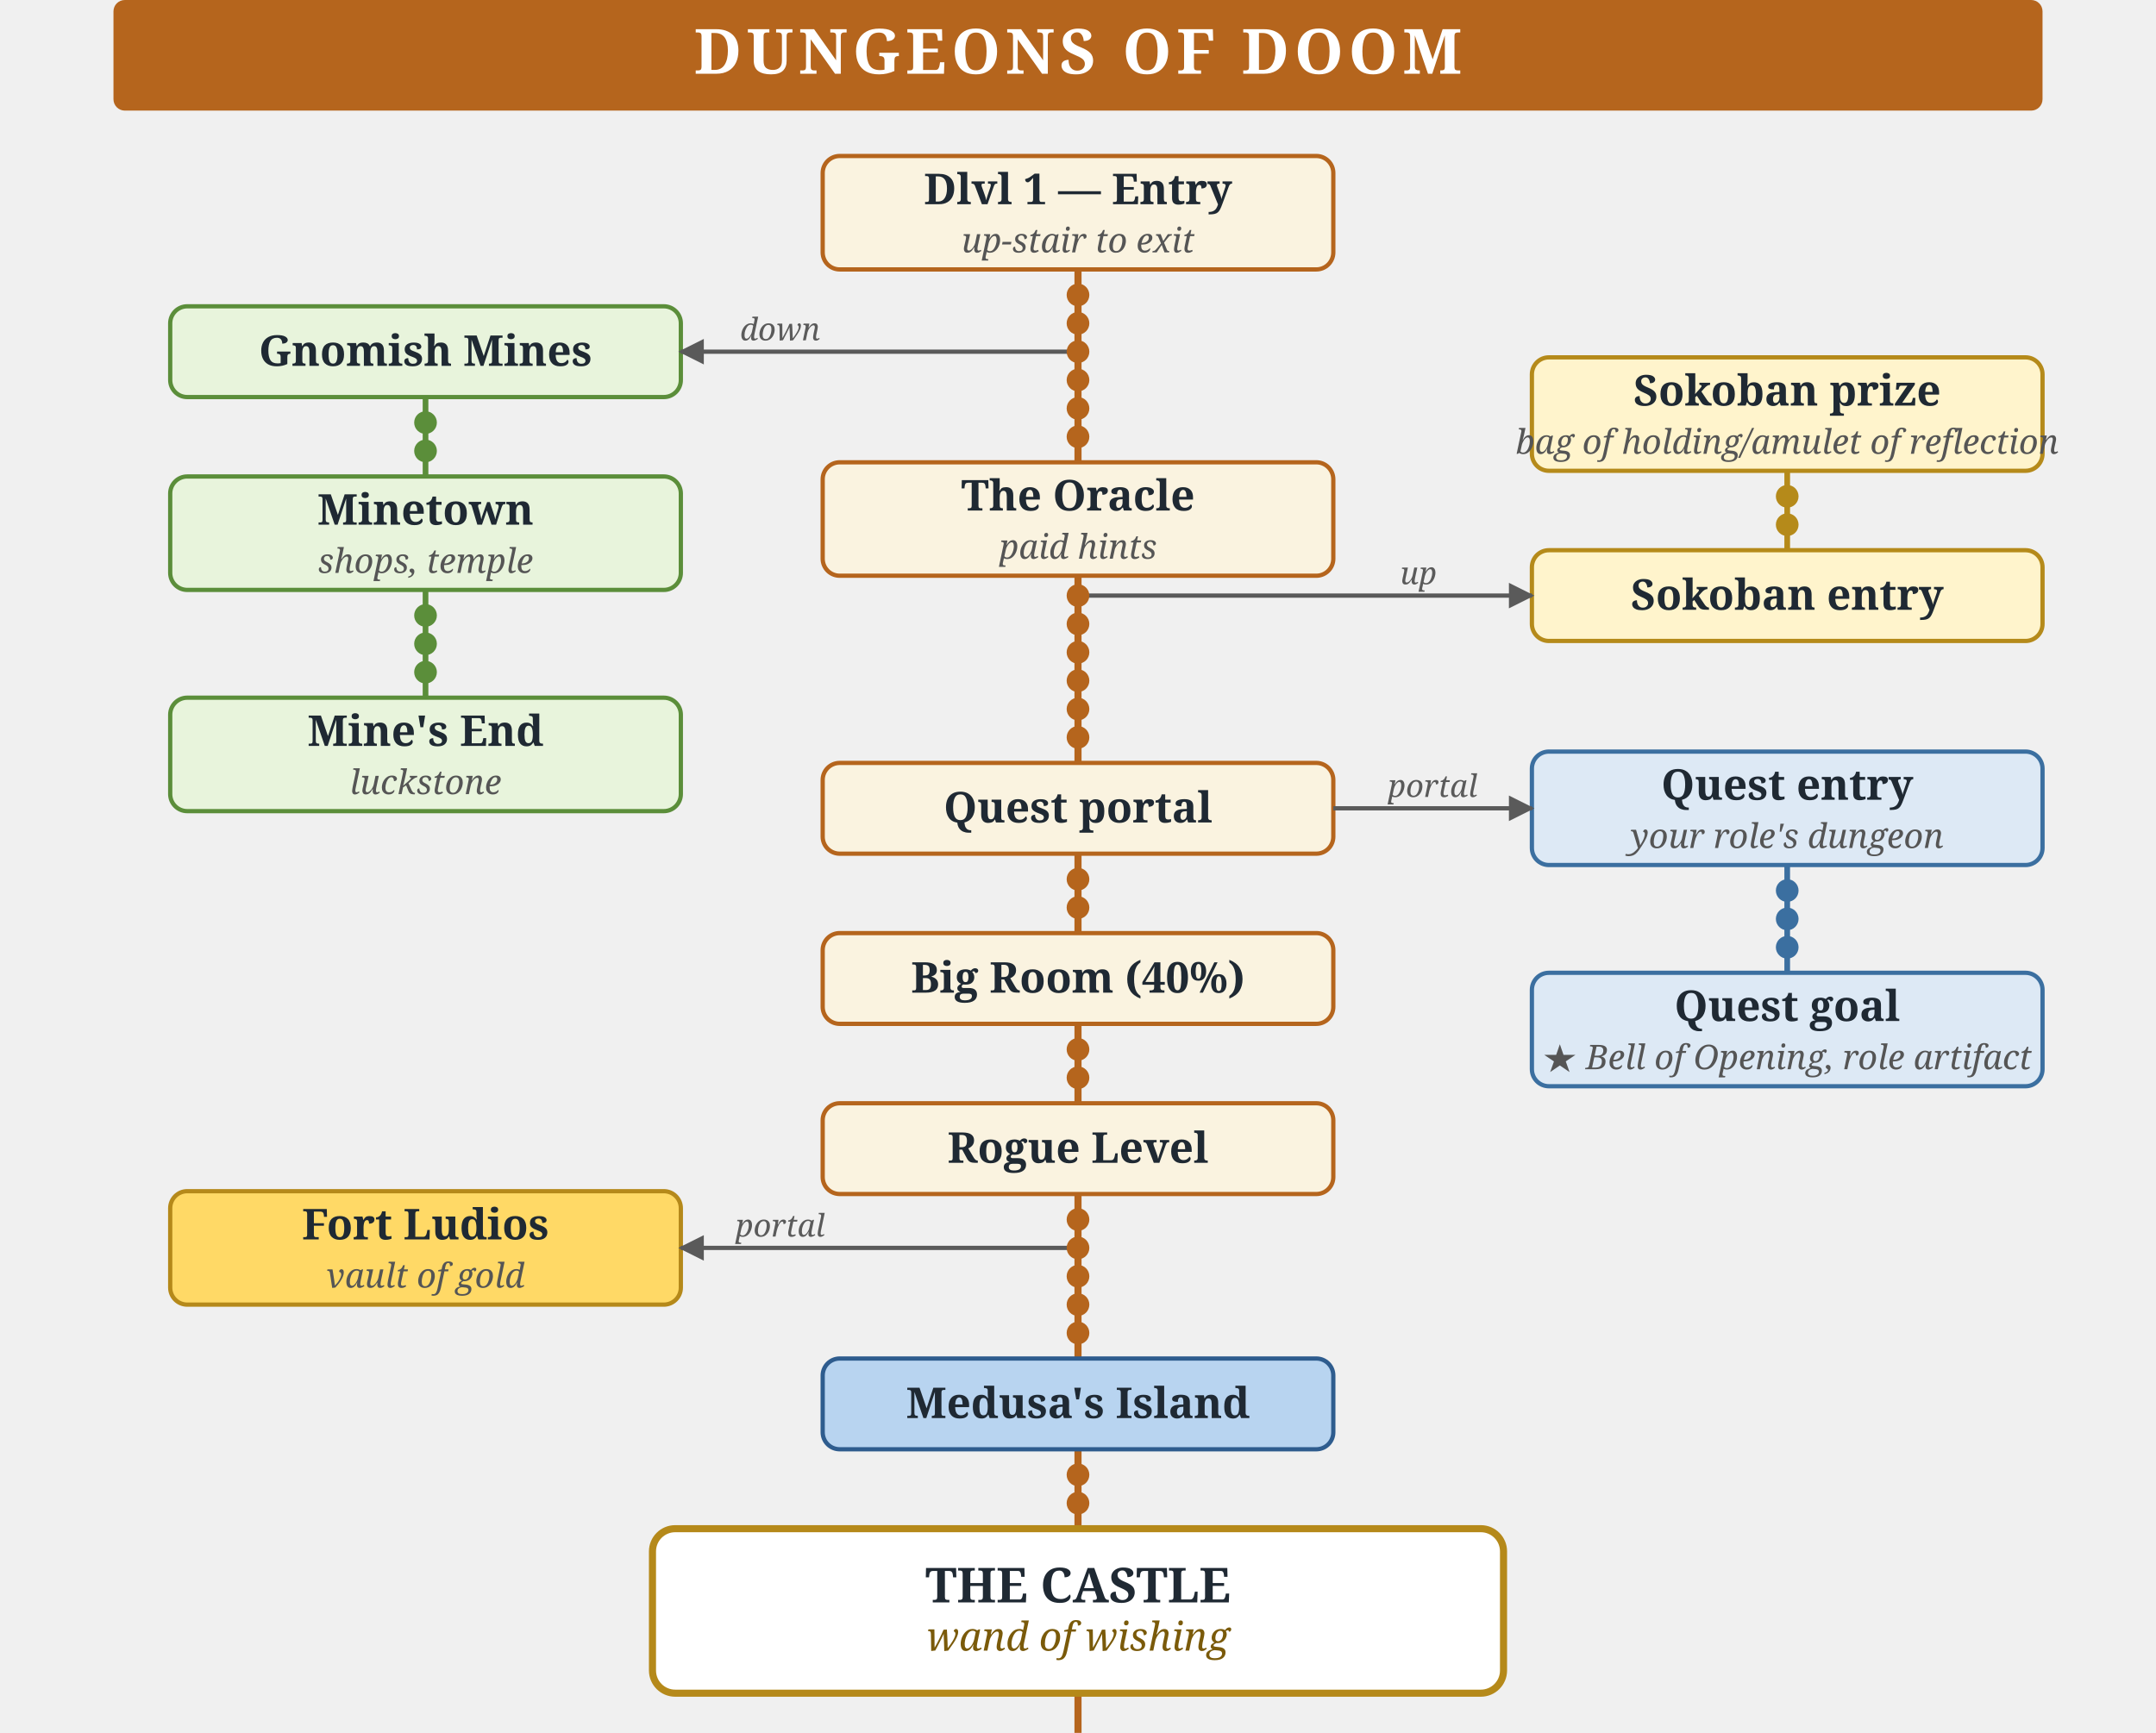
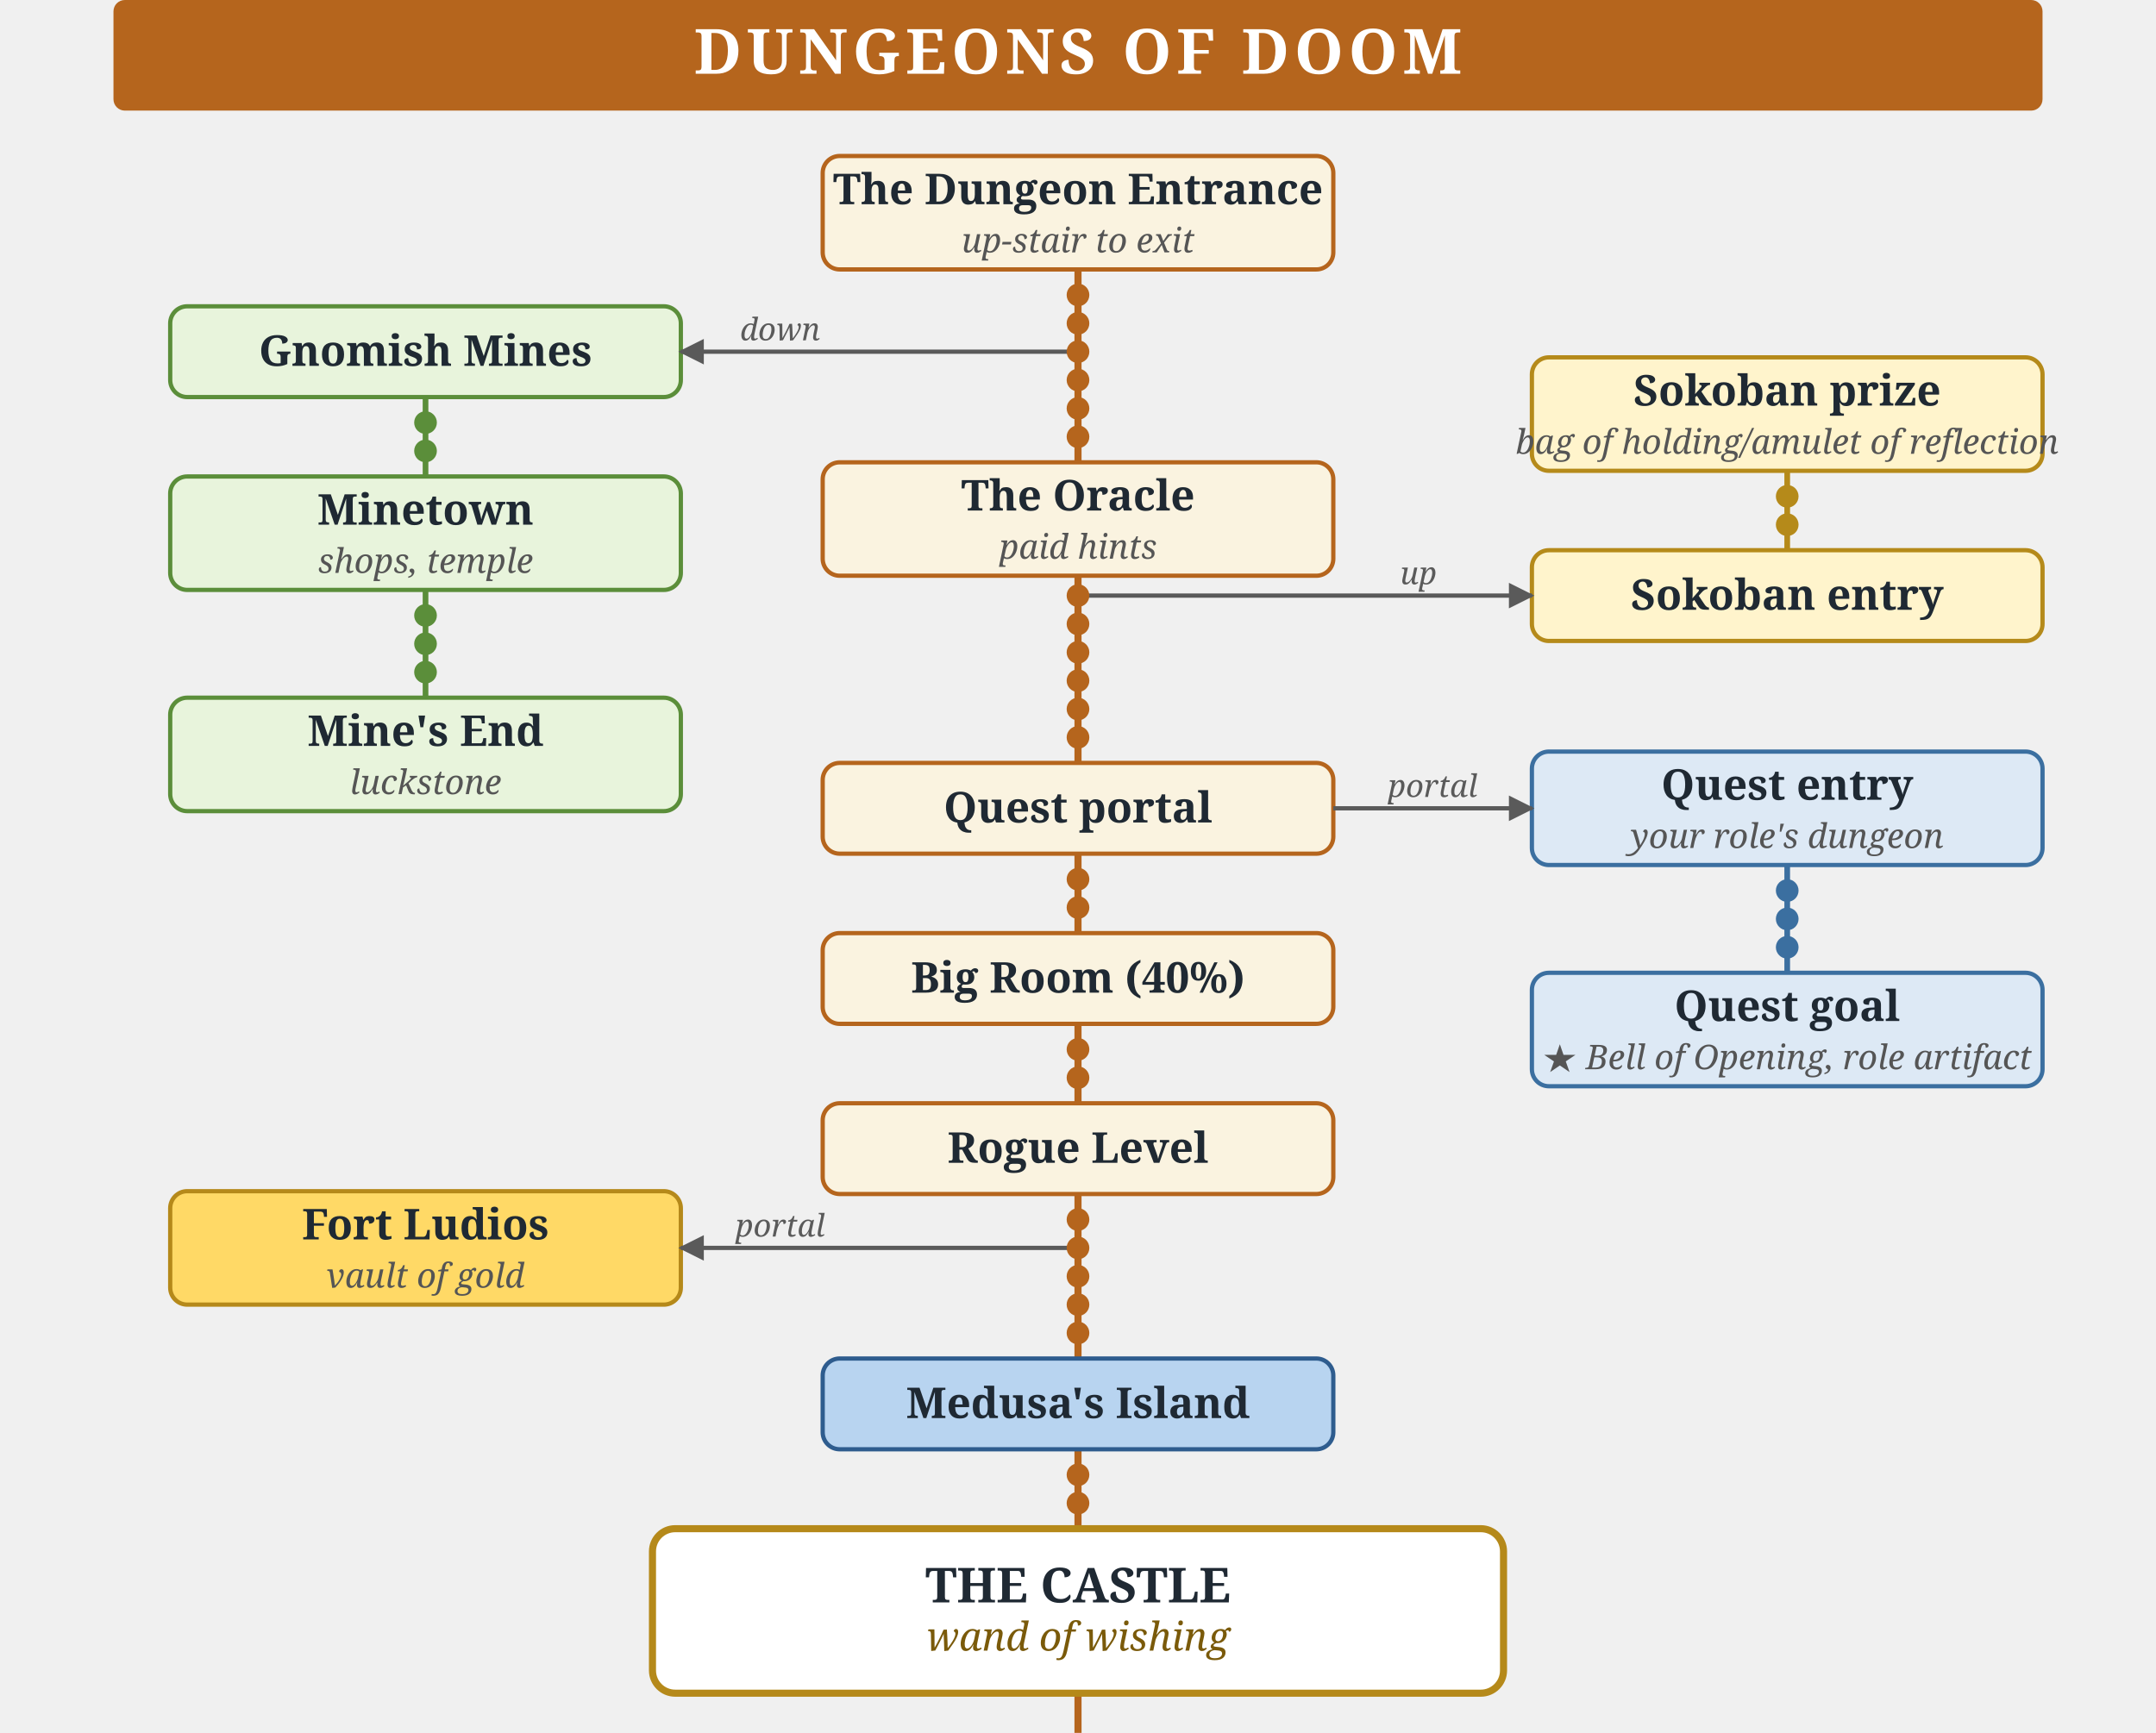
- <svg xmlns="http://www.w3.org/2000/svg" viewBox="0 0 760 611" role="img" aria-label="Dungeons of Doom map" style="display:block;margin:0 auto;max-width:760px;width:100%;height:auto;font-family:'EB Garamond','Garamond','Georgia',serif;">
+ <svg xmlns="http://www.w3.org/2000/svg" viewBox="0 0 760 611" role="img" aria-label="Dungeons of Doom map" style="display:block;margin:0 auto;max-width:760px;width:100%;height:auto;font-family:'EB Garamond','Garamond','Georgia',serif;font-feature-settings:'liga' 0, 'dlig' 0;">
  <defs>
    <marker id="arr" viewBox="0 0 10 10" refX="9" refY="5" markerWidth="6" markerHeight="6" orient="auto-start-reverse">
      <path d="M 0 0 L 10 5 L 0 10 z" fill="#5a5a5a" />
    </marker>
  </defs>
  <line x1="380" y1="55" x2="380" y2="611" stroke="#B5651D" stroke-width="2.5" fill="none" />
  <rect x="40" y="0" width="680" height="39" rx="4" fill="#B5651D" />
  <text x="380" y="26" font-size="22" font-weight="600" fill="#fff" text-anchor="middle" letter-spacing="0.08em">DUNGEONS OF DOOM</text>
  <line x1="150" y1="140" x2="150" y2="246" stroke="#5B8E3A" stroke-width="2" fill="none" />
  <line x1="630" y1="166" x2="630" y2="194" stroke="#B58A1A" stroke-width="2" fill="none" />
  <line x1="630" y1="305" x2="630" y2="343" stroke="#3B6FA0" stroke-width="2" fill="none" />
  <rect x="290" y="55" width="180" height="40" rx="6" fill="#FAF3E0" stroke="#B5651D" stroke-width="1.5" />
-   <text x="380" y="72" font-size="15" font-weight="600" fill="#1f2933" text-anchor="middle">Dlvl 1 — Entry</text>
+   <text x="380" y="72" font-size="15" font-weight="600" fill="#1f2933" text-anchor="middle">The Dungeon Entrance</text>
  <text x="380" y="89" font-size="12" font-style="italic" fill="#555" text-anchor="middle">up-stair to exit</text>
  <rect x="60" y="108" width="180" height="32" rx="6" fill="#E8F4DC" stroke="#5B8E3A" stroke-width="1.5" />
  <text x="150" y="129" font-size="15" font-weight="600" fill="#1f2933" text-anchor="middle">Gnomish Mines</text>
  <rect x="60" y="168" width="180" height="40" rx="6" fill="#E8F4DC" stroke="#5B8E3A" stroke-width="1.5" />
  <text x="150" y="185" font-size="15" font-weight="600" fill="#1f2933" text-anchor="middle">Minetown</text>
  <text x="150" y="202" font-size="12" font-style="italic" fill="#555" text-anchor="middle">shops, temple</text>
  <rect x="60" y="246" width="180" height="40" rx="6" fill="#E8F4DC" stroke="#5B8E3A" stroke-width="1.5" />
  <text x="150" y="263" font-size="15" font-weight="600" fill="#1f2933" text-anchor="middle">Mine's End</text>
  <text x="150" y="280" font-size="12" font-style="italic" fill="#555" text-anchor="middle">luckstone</text>
  <rect x="290" y="163" width="180" height="40" rx="6" fill="#FAF3E0" stroke="#B5651D" stroke-width="1.5" />
  <text x="380" y="180" font-size="15" font-weight="600" fill="#1f2933" text-anchor="middle">The Oracle</text>
  <text x="380" y="197" font-size="12" font-style="italic" fill="#555" text-anchor="middle">paid hints</text>
  <rect x="540" y="126" width="180" height="40" rx="6" fill="#FFF4CC" stroke="#B58A1A" stroke-width="1.5" />
  <text x="630" y="143" font-size="15" font-weight="600" fill="#1f2933" text-anchor="middle">Sokoban prize</text>
  <text x="630" y="160" font-size="12" font-style="italic" fill="#555" text-anchor="middle">bag of holding/amulet of reflection</text>
  <rect x="540" y="194" width="180" height="32" rx="6" fill="#FFF4CC" stroke="#B58A1A" stroke-width="1.5" />
  <text x="630" y="215" font-size="15" font-weight="600" fill="#1f2933" text-anchor="middle">Sokoban entry</text>
  <rect x="290" y="269" width="180" height="32" rx="6" fill="#FAF3E0" stroke="#B5651D" stroke-width="1.5" />
-   <text x="380" y="290" font-size="15" font-weight="600" fill="#1f2933" text-anchor="middle">Quest portal</text>
+   <text x="380" y="290" font-size="15" font-weight="600" fill="#1f2933" text-anchor="middle">
+     <tspan>Q</tspan>uest portal</text>
  <rect x="540" y="265" width="180" height="40" rx="6" fill="#DDE9F5" stroke="#3B6FA0" stroke-width="1.5" />
-   <text x="630" y="282" font-size="15" font-weight="600" fill="#1f2933" text-anchor="middle">Quest entry</text>
+   <text x="630" y="282" font-size="15" font-weight="600" fill="#1f2933" text-anchor="middle">
+     <tspan>Q</tspan>uest entry</text>
  <text x="630" y="299" font-size="12" font-style="italic" fill="#555" text-anchor="middle">your role's dungeon</text>
  <rect x="540" y="343" width="180" height="40" rx="6" fill="#DDE9F5" stroke="#3B6FA0" stroke-width="1.5" />
-   <text x="630" y="360" font-size="15" font-weight="600" fill="#1f2933" text-anchor="middle">Quest goal</text>
+   <text x="630" y="360" font-size="15" font-weight="600" fill="#1f2933" text-anchor="middle">
+     <tspan>Q</tspan>uest goal</text>
  <text x="630" y="377" font-size="12" font-style="italic" fill="#555" text-anchor="middle">★ Bell of Opening, role artifact</text>
  <rect x="290" y="329" width="180" height="32" rx="6" fill="#FAF3E0" stroke="#B5651D" stroke-width="1.5" />
  <text x="380" y="350" font-size="15" font-weight="600" fill="#1f2933" text-anchor="middle">Big Room (40%)</text>
  <rect x="290" y="389" width="180" height="32" rx="6" fill="#FAF3E0" stroke="#B5651D" stroke-width="1.5" />
  <text x="380" y="410" font-size="15" font-weight="600" fill="#1f2933" text-anchor="middle">Rogue Level</text>
  <rect x="60" y="420" width="180" height="40" rx="6" fill="#FFD966" stroke="#B5891A" stroke-width="1.5" />
  <text x="150" y="437" font-size="15" font-weight="600" fill="#1f2933" text-anchor="middle">Fort Ludios</text>
  <text x="150" y="454" font-size="12" font-style="italic" fill="#555" text-anchor="middle">vault of gold</text>
  <rect x="290" y="479" width="180" height="32" rx="6" fill="#B8D4F0" stroke="#2E5C8E" stroke-width="1.5" />
  <text x="380" y="500" font-size="15" font-weight="600" fill="#1f2933" text-anchor="middle">Medusa's Island</text>
  <rect x="230" y="539" width="300" height="58" rx="8" fill="#FFFFFF" stroke="#B5891A" stroke-width="2.5" />
  <text x="380" y="565" font-size="17" font-weight="600" fill="#1f2933" text-anchor="middle">THE CASTLE</text>
  <text x="380" y="582" font-size="14" font-style="italic" fill="#7A5A0A" text-anchor="middle">wand of wishing</text>
  <line x1="380" y1="124" x2="240" y2="124" stroke="#5a5a5a" stroke-width="1.5" marker-end="url(#arr)" fill="none" />
  <line x1="380" y1="210" x2="540" y2="210" stroke="#5a5a5a" stroke-width="1.5" marker-end="url(#arr)" fill="none" />
  <line x1="470" y1="285" x2="540" y2="285" stroke="#5a5a5a" stroke-width="1.5" marker-end="url(#arr)" fill="none" />
  <line x1="380" y1="440" x2="240" y2="440" stroke="#5a5a5a" stroke-width="1.5" marker-end="url(#arr)" fill="none" />
  <text x="275" y="120" font-size="11" font-style="italic" fill="#5a5a5a" text-anchor="middle">down</text>
  <text x="500" y="206" font-size="11" font-style="italic" fill="#5a5a5a" text-anchor="middle">up</text>
  <text x="505" y="281" font-size="11" font-style="italic" fill="#5a5a5a" text-anchor="middle">portal</text>
  <text x="275" y="436" font-size="11" font-style="italic" fill="#5a5a5a" text-anchor="middle">portal</text>
  <circle cx="380" cy="124" r="4" fill="#B5651D" />
  <circle cx="380" cy="210" r="4" fill="#B5651D" />
  <circle cx="380" cy="440" r="4" fill="#B5651D" />
  <circle cx="380" cy="104.0" r="4" fill="#B5651D" />
  <circle cx="380" cy="114.0" r="4" fill="#B5651D" />
  <circle cx="150" cy="149.0" r="4" fill="#5B8E3A" />
  <circle cx="150" cy="159.0" r="4" fill="#5B8E3A" />
  <circle cx="150" cy="217.0" r="4" fill="#5B8E3A" />
  <circle cx="150" cy="227.0" r="4" fill="#5B8E3A" />
  <circle cx="150" cy="237.0" r="4" fill="#5B8E3A" />
  <circle cx="380" cy="134.0" r="4" fill="#B5651D" />
  <circle cx="380" cy="144.0" r="4" fill="#B5651D" />
  <circle cx="380" cy="154.0" r="4" fill="#B5651D" />
  <circle cx="630" cy="175.0" r="4" fill="#B58A1A" />
  <circle cx="630" cy="185.0" r="4" fill="#B58A1A" />
  <circle cx="380" cy="220.0" r="4" fill="#B5651D" />
  <circle cx="380" cy="230.0" r="4" fill="#B5651D" />
  <circle cx="380" cy="240.0" r="4" fill="#B5651D" />
  <circle cx="380" cy="250.0" r="4" fill="#B5651D" />
  <circle cx="380" cy="260.0" r="4" fill="#B5651D" />
  <circle cx="630" cy="314.0" r="4" fill="#3B6FA0" />
  <circle cx="630" cy="324.0" r="4" fill="#3B6FA0" />
  <circle cx="630" cy="334.0" r="4" fill="#3B6FA0" />
  <circle cx="380" cy="310.0" r="4" fill="#B5651D" />
  <circle cx="380" cy="320.0" r="4" fill="#B5651D" />
  <circle cx="380" cy="370.0" r="4" fill="#B5651D" />
  <circle cx="380" cy="380.0" r="4" fill="#B5651D" />
  <circle cx="380" cy="430.0" r="4" fill="#B5651D" />
  <circle cx="380" cy="450.0" r="4" fill="#B5651D" />
  <circle cx="380" cy="460.0" r="4" fill="#B5651D" />
  <circle cx="380" cy="470.0" r="4" fill="#B5651D" />
  <circle cx="380" cy="520.0" r="4" fill="#B5651D" />
  <circle cx="380" cy="530.0" r="4" fill="#B5651D" />
</svg>
